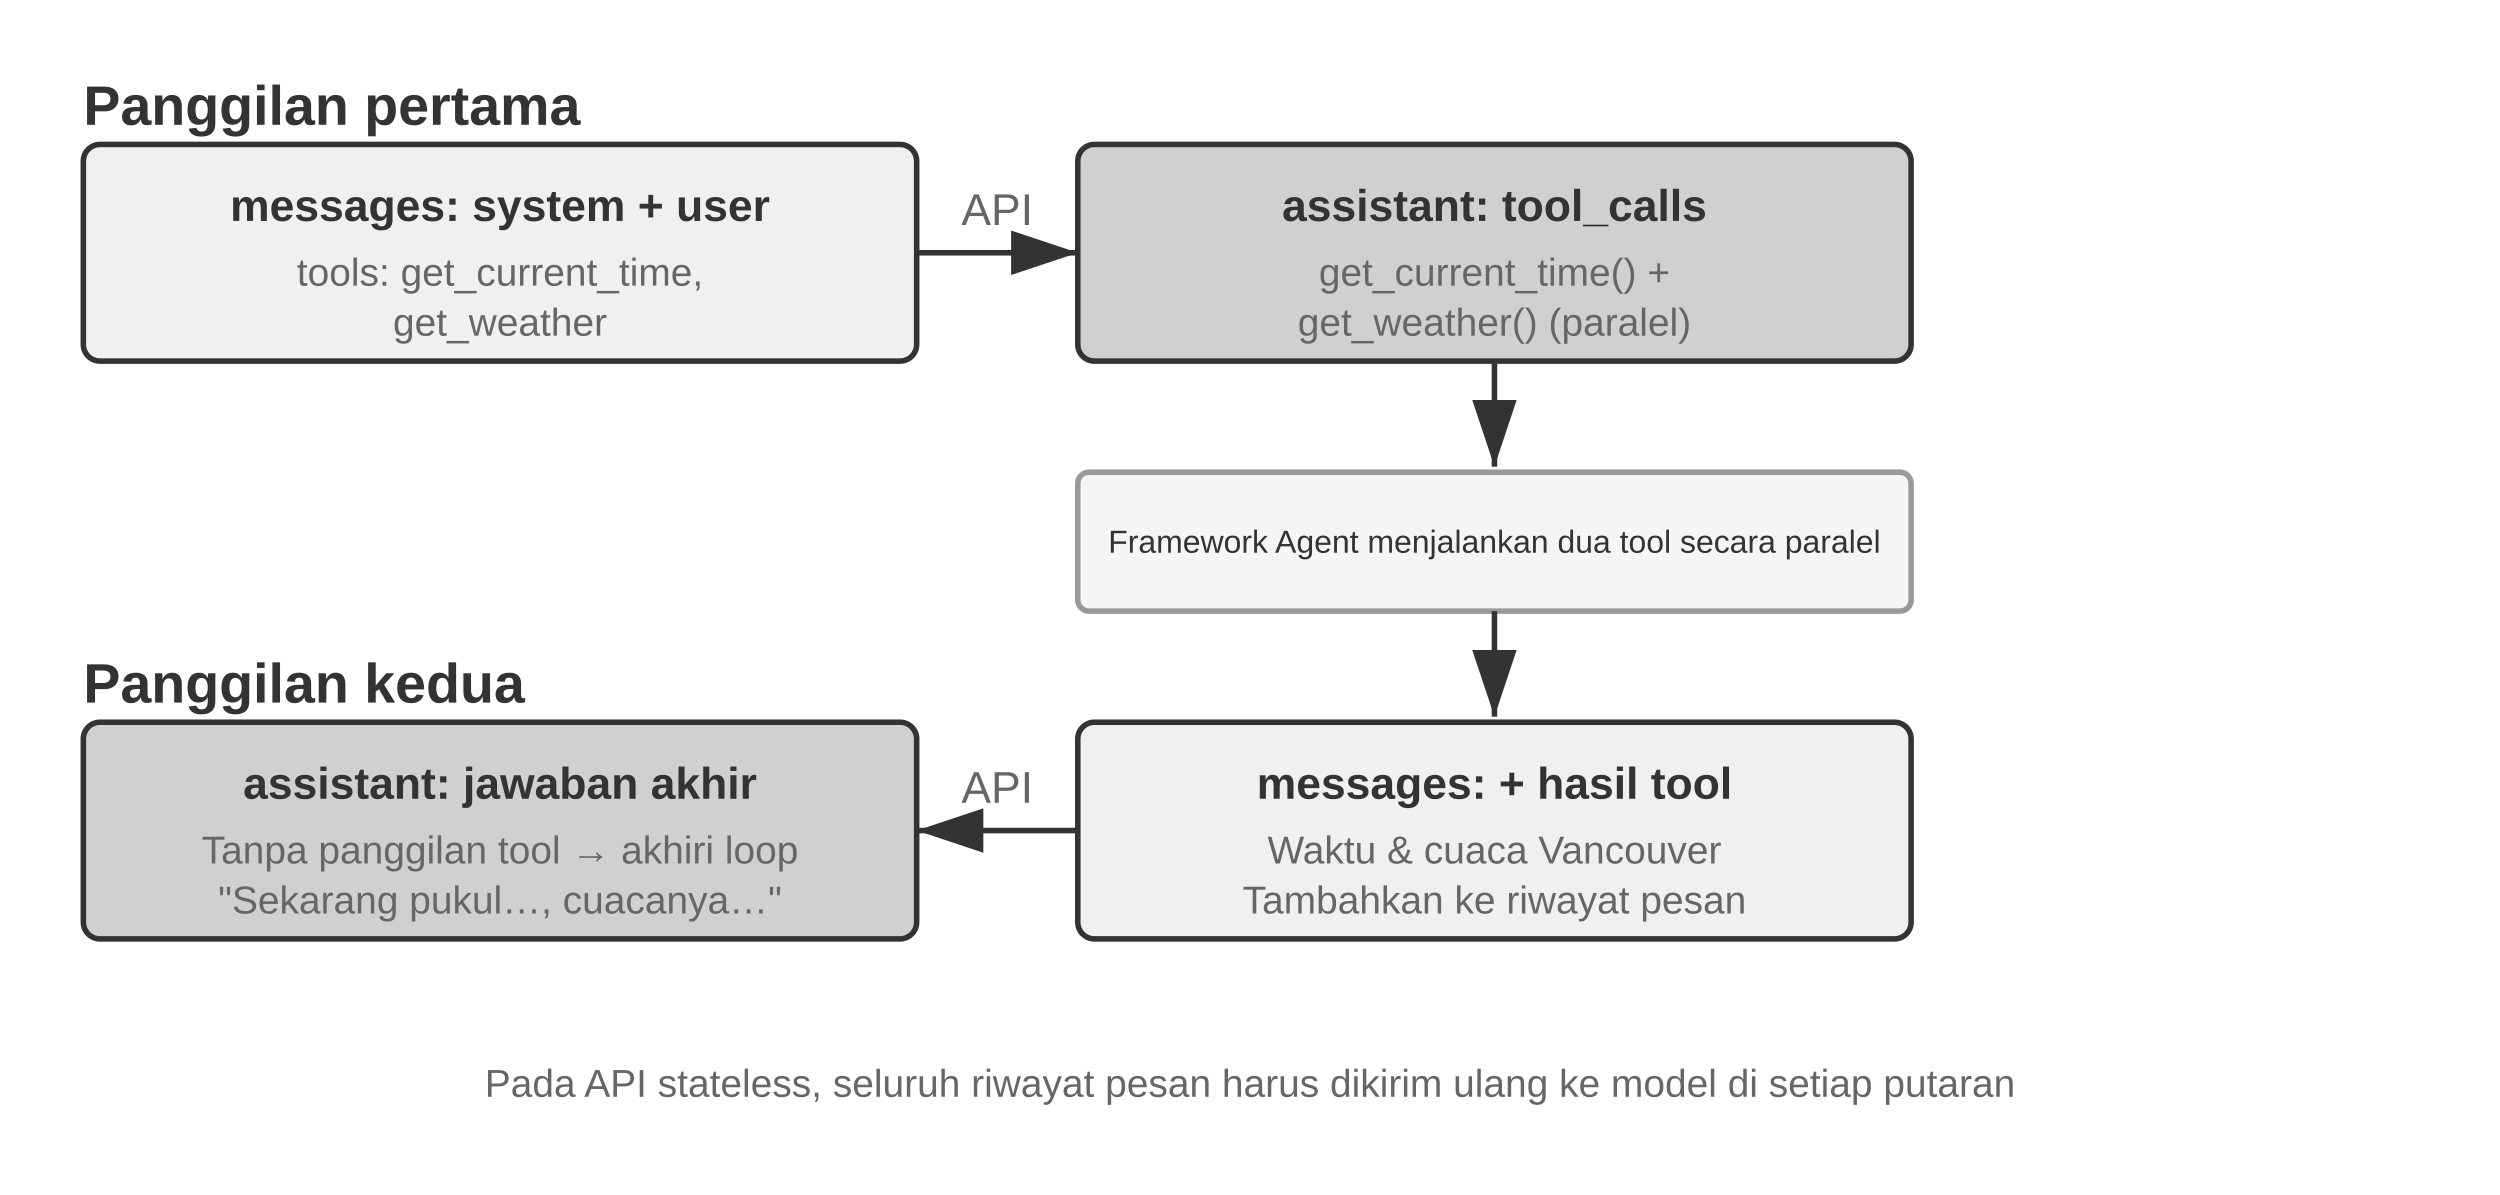
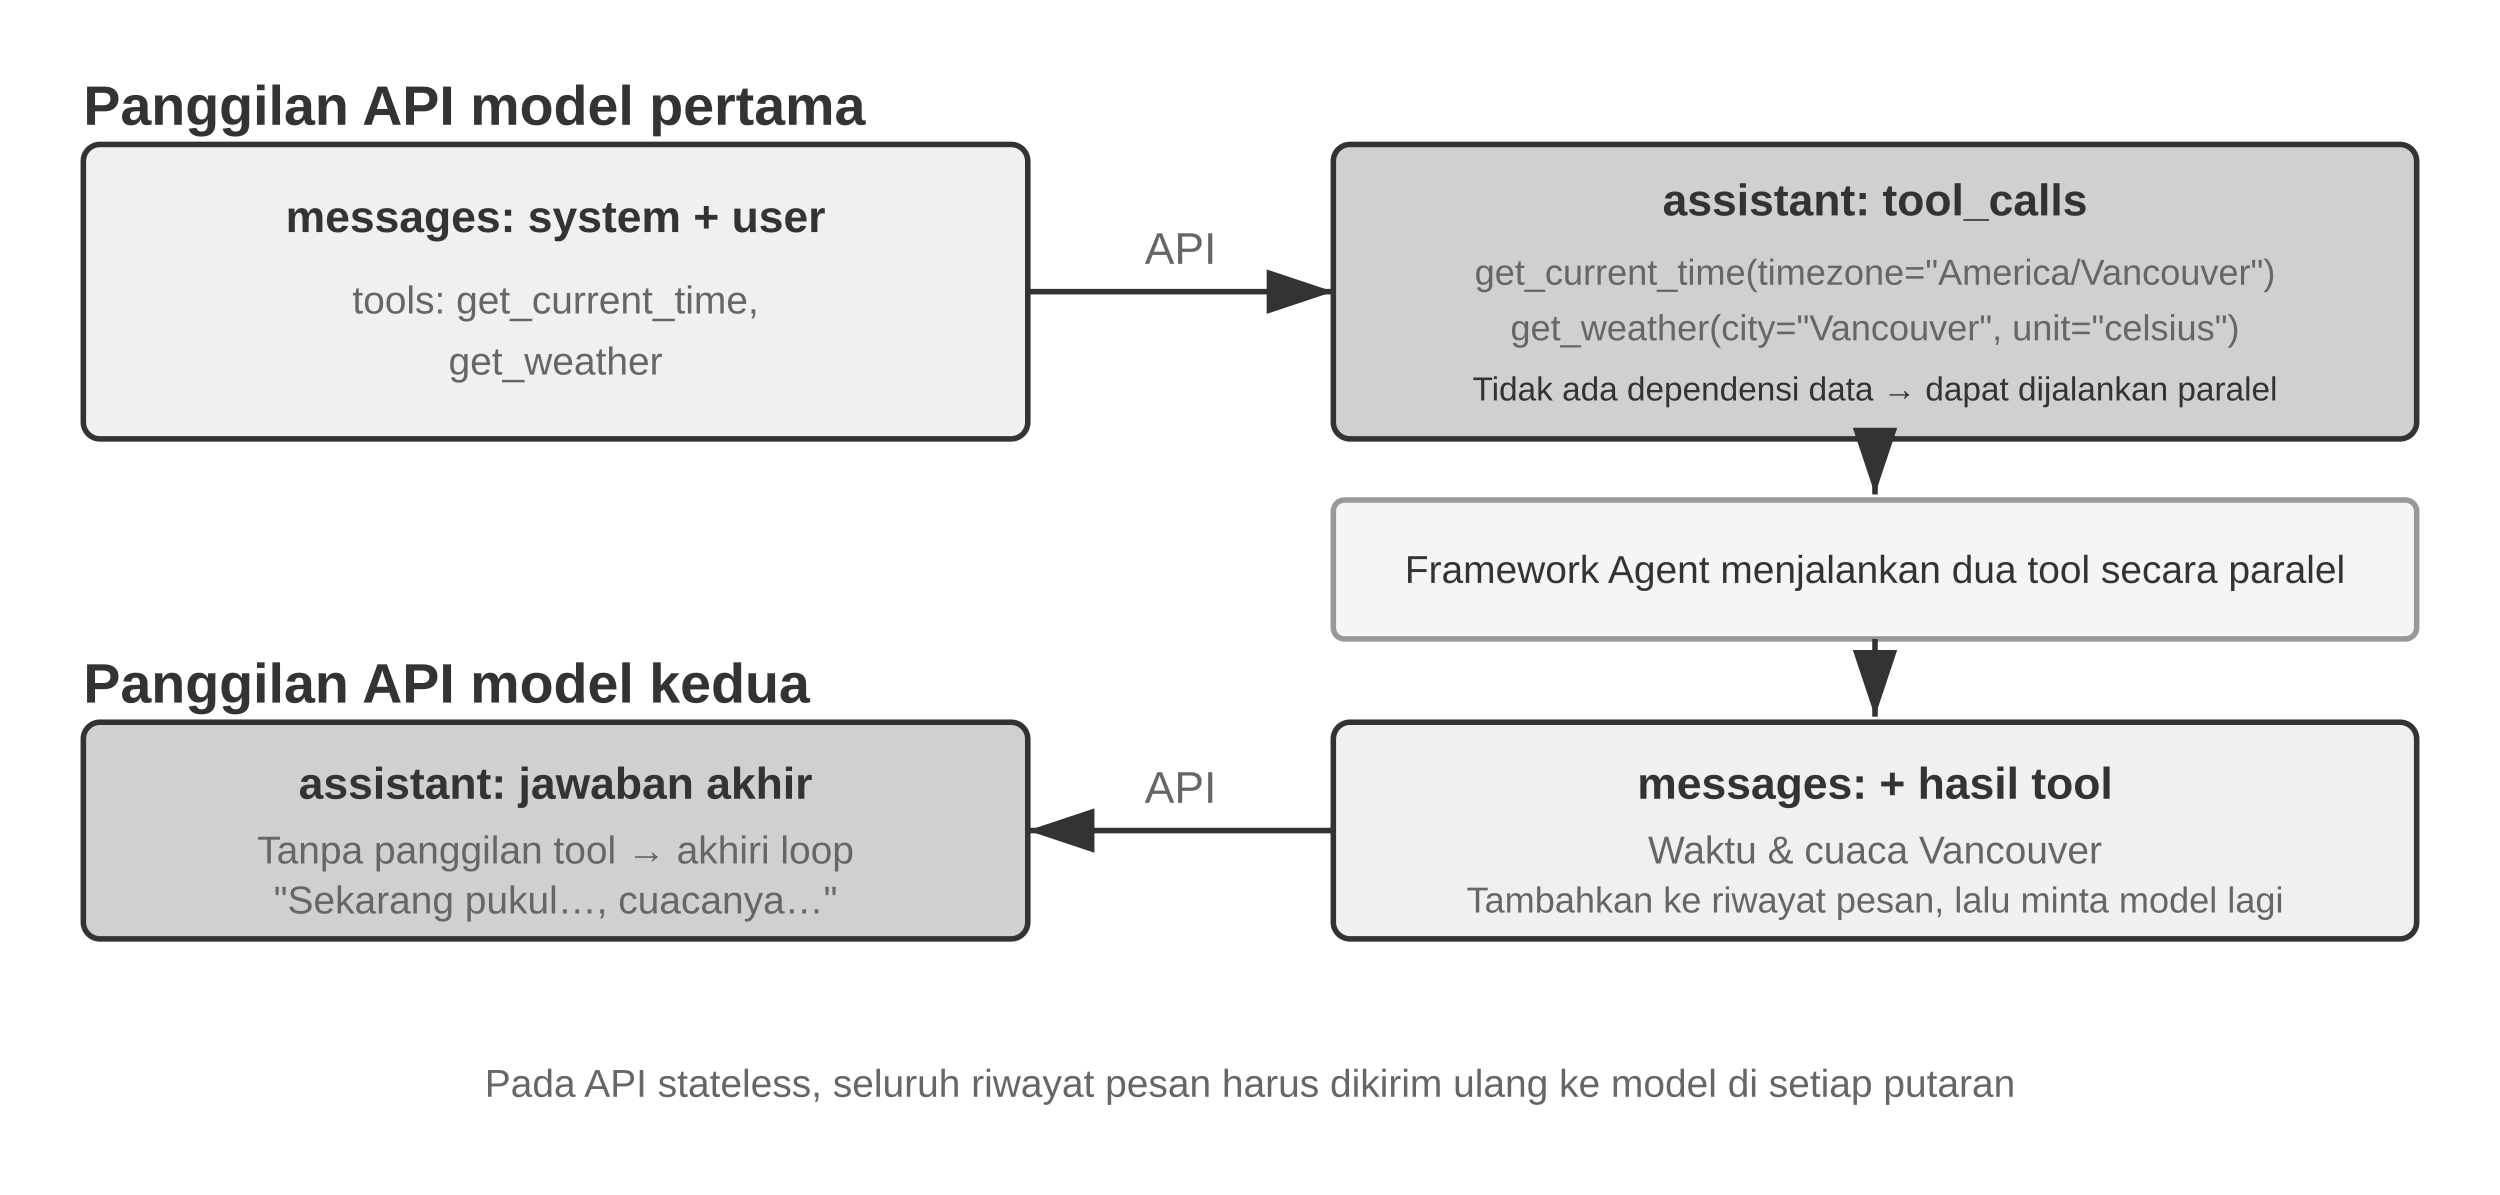
<svg xmlns="http://www.w3.org/2000/svg" xml:lang="id" viewBox="0 40 900 430" width="900" height="430" style="background:#ffffff">
  <defs>
    <marker id="ah" markerWidth="12" markerHeight="8" refX="12" refY="4" orient="auto">
      <polygon points="0 0, 12 4, 0 8" fill="#333333" />
    </marker>
    <marker id="ah-light" markerWidth="12" markerHeight="8" refX="12" refY="4" orient="auto">
      <polygon points="0 0, 12 4, 0 8" fill="#999999" />
    </marker>
  </defs>
-   <text x="30" y="78" font-family="Arial, 'Helvetica Neue', Helvetica, 'PingFang SC', 'Microsoft YaHei', sans-serif" font-size="20" fill="#333333" text-anchor="start" dominant-baseline="central" font-weight="bold">Panggilan pertama</text>
-   <rect x="30" y="92" width="300" height="78" rx="6" fill="#f0f0f0" stroke="#333333" stroke-width="2" />
-   <text x="180" y="114" font-family="Arial, 'Helvetica Neue', Helvetica, 'PingFang SC', 'Microsoft YaHei', sans-serif" font-size="16" fill="#333333" text-anchor="middle" dominant-baseline="central" font-weight="bold">messages: system + user</text>
-   <text x="180" y="138" font-family="Arial, 'Helvetica Neue', Helvetica, 'PingFang SC', 'Microsoft YaHei', sans-serif" font-size="14" fill="#666666" text-anchor="middle" dominant-baseline="central" font-weight="normal">tools: get_current_time,</text>
-   <text x="180" y="156" font-family="Arial, 'Helvetica Neue', Helvetica, 'PingFang SC', 'Microsoft YaHei', sans-serif" font-size="14" fill="#666666" text-anchor="middle" dominant-baseline="central" font-weight="normal">get_weather</text>
-   <line x1="330" y1="131" x2="388" y2="131" stroke="#333333" stroke-width="2" marker-end="url(#ah)" />
-   <text x="359.0" y="121.0" font-family="Arial, 'Helvetica Neue', Helvetica, 'PingFang SC', 'Microsoft YaHei', sans-serif" font-size="16" fill="#666666" text-anchor="middle">API</text>
-   <rect x="388" y="92" width="300" height="78" rx="6" fill="#d0d0d0" stroke="#333333" stroke-width="2" />
-   <text x="538" y="114" font-family="Arial, 'Helvetica Neue', Helvetica, 'PingFang SC', 'Microsoft YaHei', sans-serif" font-size="16" fill="#333333" text-anchor="middle" dominant-baseline="central" font-weight="bold">assistant: tool_calls</text>
-   <text x="538" y="138" font-family="Arial, 'Helvetica Neue', Helvetica, 'PingFang SC', 'Microsoft YaHei', sans-serif" font-size="14" fill="#666666" text-anchor="middle" dominant-baseline="central" font-weight="normal">get_current_time()  +</text>
-   <text x="538" y="156" font-family="Arial, 'Helvetica Neue', Helvetica, 'PingFang SC', 'Microsoft YaHei', sans-serif" font-size="14" fill="#666666" text-anchor="middle" dominant-baseline="central" font-weight="normal">get_weather()  (paralel)</text>
-   <line x1="538" y1="170" x2="538" y2="208" stroke="#333333" stroke-width="2" marker-end="url(#ah)" />
-   <rect x="388" y="210" width="300" height="50" rx="4" fill="#f5f5f5" stroke="#999999" stroke-width="2" />
-   <text x="538" y="235" font-family="Arial, 'Helvetica Neue', Helvetica, 'PingFang SC', 'Microsoft YaHei', sans-serif" font-size="11.5" fill="#333333" text-anchor="middle" dominant-baseline="central" font-weight="normal">Framework Agent menjalankan dua tool secara paralel</text>
-   <line x1="538" y1="260" x2="538" y2="298" stroke="#333333" stroke-width="2" marker-end="url(#ah)" />
-   <text x="30" y="286" font-family="Arial, 'Helvetica Neue', Helvetica, 'PingFang SC', 'Microsoft YaHei', sans-serif" font-size="20" fill="#333333" text-anchor="start" dominant-baseline="central" font-weight="bold">Panggilan kedua</text>
-   <rect x="388" y="300" width="300" height="78" rx="6" fill="#f0f0f0" stroke="#333333" stroke-width="2" />
-   <text x="538" y="322" font-family="Arial, 'Helvetica Neue', Helvetica, 'PingFang SC', 'Microsoft YaHei', sans-serif" font-size="16" fill="#333333" text-anchor="middle" dominant-baseline="central" font-weight="bold">messages: + hasil tool</text>
-   <text x="538" y="346" font-family="Arial, 'Helvetica Neue', Helvetica, 'PingFang SC', 'Microsoft YaHei', sans-serif" font-size="14" fill="#666666" text-anchor="middle" dominant-baseline="central" font-weight="normal">Waktu &amp; cuaca Vancouver</text>
-   <text x="538" y="364" font-family="Arial, 'Helvetica Neue', Helvetica, 'PingFang SC', 'Microsoft YaHei', sans-serif" font-size="14" fill="#666666" text-anchor="middle" dominant-baseline="central" font-weight="normal">Tambahkan ke riwayat pesan</text>
-   <line x1="388" y1="339" x2="330" y2="339" stroke="#333333" stroke-width="2" marker-end="url(#ah)" />
-   <text x="359.0" y="329.0" font-family="Arial, 'Helvetica Neue', Helvetica, 'PingFang SC', 'Microsoft YaHei', sans-serif" font-size="16" fill="#666666" text-anchor="middle">API</text>
-   <rect x="30" y="300" width="300" height="78" rx="6" fill="#d0d0d0" stroke="#333333" stroke-width="2" />
-   <text x="180" y="322" font-family="Arial, 'Helvetica Neue', Helvetica, 'PingFang SC', 'Microsoft YaHei', sans-serif" font-size="16" fill="#333333" text-anchor="middle" dominant-baseline="central" font-weight="bold">assistant: jawaban akhir</text>
-   <text x="180" y="346" font-family="Arial, 'Helvetica Neue', Helvetica, 'PingFang SC', 'Microsoft YaHei', sans-serif" font-size="14" fill="#666666" text-anchor="middle" dominant-baseline="central" font-weight="normal">Tanpa panggilan tool → akhiri loop</text>
-   <text x="180" y="364" font-family="Arial, 'Helvetica Neue', Helvetica, 'PingFang SC', 'Microsoft YaHei', sans-serif" font-size="14" fill="#666666" text-anchor="middle" dominant-baseline="central" font-weight="normal">"Sekarang pukul…, cuacanya…"</text>
+   <text x="30" y="78" font-family="Arial, 'Helvetica Neue', Helvetica, 'PingFang SC', 'Microsoft YaHei', sans-serif" font-size="20" fill="#333333" text-anchor="start" dominant-baseline="central" font-weight="bold">Panggilan API model pertama</text>
+   <rect x="30" y="92" width="340" height="106" rx="6" fill="#f0f0f0" stroke="#333333" stroke-width="2" />
+   <text x="200" y="118" font-family="Arial, 'Helvetica Neue', Helvetica, 'PingFang SC', 'Microsoft YaHei', sans-serif" font-size="16" fill="#333333" text-anchor="middle" dominant-baseline="central" font-weight="bold">messages: system + user</text>
+   <text x="200" y="148" font-family="Arial, 'Helvetica Neue', Helvetica, 'PingFang SC', 'Microsoft YaHei', sans-serif" font-size="14" fill="#666666" text-anchor="middle" dominant-baseline="central" font-weight="normal">tools: get_current_time,</text>
+   <text x="200" y="170" font-family="Arial, 'Helvetica Neue', Helvetica, 'PingFang SC', 'Microsoft YaHei', sans-serif" font-size="14" fill="#666666" text-anchor="middle" dominant-baseline="central" font-weight="normal">get_weather</text>
+   <line x1="370" y1="145" x2="480" y2="145" stroke="#333333" stroke-width="2" marker-end="url(#ah)" />
+   <text x="425" y="135" font-family="Arial, 'Helvetica Neue', Helvetica, 'PingFang SC', 'Microsoft YaHei', sans-serif" font-size="16" fill="#666666" text-anchor="middle">API</text>
+   <rect x="480" y="92" width="390" height="106" rx="6" fill="#d0d0d0" stroke="#333333" stroke-width="2" />
+   <text x="675" y="112" font-family="Arial, 'Helvetica Neue', Helvetica, 'PingFang SC', 'Microsoft YaHei', sans-serif" font-size="16" fill="#333333" text-anchor="middle" dominant-baseline="central" font-weight="bold">assistant: tool_calls</text>
+   <text x="675" y="138" font-family="Arial, 'Helvetica Neue', Helvetica, 'PingFang SC', 'Microsoft YaHei', sans-serif" font-size="13" fill="#666666" text-anchor="middle" dominant-baseline="central" font-weight="normal">get_current_time(timezone="America/Vancouver")</text>
+   <text x="675" y="158" font-family="Arial, 'Helvetica Neue', Helvetica, 'PingFang SC', 'Microsoft YaHei', sans-serif" font-size="13" fill="#666666" text-anchor="middle" dominant-baseline="central" font-weight="normal">get_weather(city="Vancouver", unit="celsius")</text>
+   <text x="675" y="180" font-family="Arial, 'Helvetica Neue', Helvetica, 'PingFang SC', 'Microsoft YaHei', sans-serif" font-size="12" fill="#333333" text-anchor="middle" dominant-baseline="central" font-weight="normal">Tidak ada dependensi data → dapat dijalankan paralel</text>
+   <line x1="675" y1="198" x2="675" y2="218" stroke="#333333" stroke-width="2" marker-end="url(#ah)" />
+   <rect x="480" y="220" width="390" height="50" rx="4" fill="#f5f5f5" stroke="#999999" stroke-width="2" />
+   <text x="675" y="245" font-family="Arial, 'Helvetica Neue', Helvetica, 'PingFang SC', 'Microsoft YaHei', sans-serif" font-size="14" fill="#333333" text-anchor="middle" dominant-baseline="central" font-weight="normal">Framework Agent menjalankan dua tool secara paralel</text>
+   <line x1="675" y1="270" x2="675" y2="298" stroke="#333333" stroke-width="2" marker-end="url(#ah)" />
+   <text x="30" y="286" font-family="Arial, 'Helvetica Neue', Helvetica, 'PingFang SC', 'Microsoft YaHei', sans-serif" font-size="20" fill="#333333" text-anchor="start" dominant-baseline="central" font-weight="bold">Panggilan API model kedua</text>
+   <rect x="480" y="300" width="390" height="78" rx="6" fill="#f0f0f0" stroke="#333333" stroke-width="2" />
+   <text x="675" y="322" font-family="Arial, 'Helvetica Neue', Helvetica, 'PingFang SC', 'Microsoft YaHei', sans-serif" font-size="16" fill="#333333" text-anchor="middle" dominant-baseline="central" font-weight="bold">messages: + hasil tool</text>
+   <text x="675" y="346" font-family="Arial, 'Helvetica Neue', Helvetica, 'PingFang SC', 'Microsoft YaHei', sans-serif" font-size="14" fill="#666666" text-anchor="middle" dominant-baseline="central" font-weight="normal">Waktu &amp; cuaca Vancouver</text>
+   <text x="675" y="364" font-family="Arial, 'Helvetica Neue', Helvetica, 'PingFang SC', 'Microsoft YaHei', sans-serif" font-size="13" fill="#666666" text-anchor="middle" dominant-baseline="central" font-weight="normal">Tambahkan ke riwayat pesan, lalu minta model lagi</text>
+   <line x1="480" y1="339" x2="370" y2="339" stroke="#333333" stroke-width="2" marker-end="url(#ah)" />
+   <text x="425" y="329" font-family="Arial, 'Helvetica Neue', Helvetica, 'PingFang SC', 'Microsoft YaHei', sans-serif" font-size="16" fill="#666666" text-anchor="middle">API</text>
+   <rect x="30" y="300" width="340" height="78" rx="6" fill="#d0d0d0" stroke="#333333" stroke-width="2" />
+   <text x="200" y="322" font-family="Arial, 'Helvetica Neue', Helvetica, 'PingFang SC', 'Microsoft YaHei', sans-serif" font-size="16" fill="#333333" text-anchor="middle" dominant-baseline="central" font-weight="bold">assistant: jawaban akhir</text>
+   <text x="200" y="346" font-family="Arial, 'Helvetica Neue', Helvetica, 'PingFang SC', 'Microsoft YaHei', sans-serif" font-size="14" fill="#666666" text-anchor="middle" dominant-baseline="central" font-weight="normal">Tanpa panggilan tool → akhiri loop</text>
+   <text x="200" y="364" font-family="Arial, 'Helvetica Neue', Helvetica, 'PingFang SC', 'Microsoft YaHei', sans-serif" font-size="14" fill="#666666" text-anchor="middle" dominant-baseline="central" font-weight="normal">"Sekarang pukul…, cuacanya…"</text>
  <text x="450" y="430" font-family="Arial, 'Helvetica Neue', Helvetica, 'PingFang SC', 'Microsoft YaHei', sans-serif" font-size="14" fill="#666666" text-anchor="middle" dominant-baseline="central" font-weight="normal">Pada API stateless, seluruh riwayat pesan harus dikirim ulang ke model di setiap putaran</text>
</svg>
